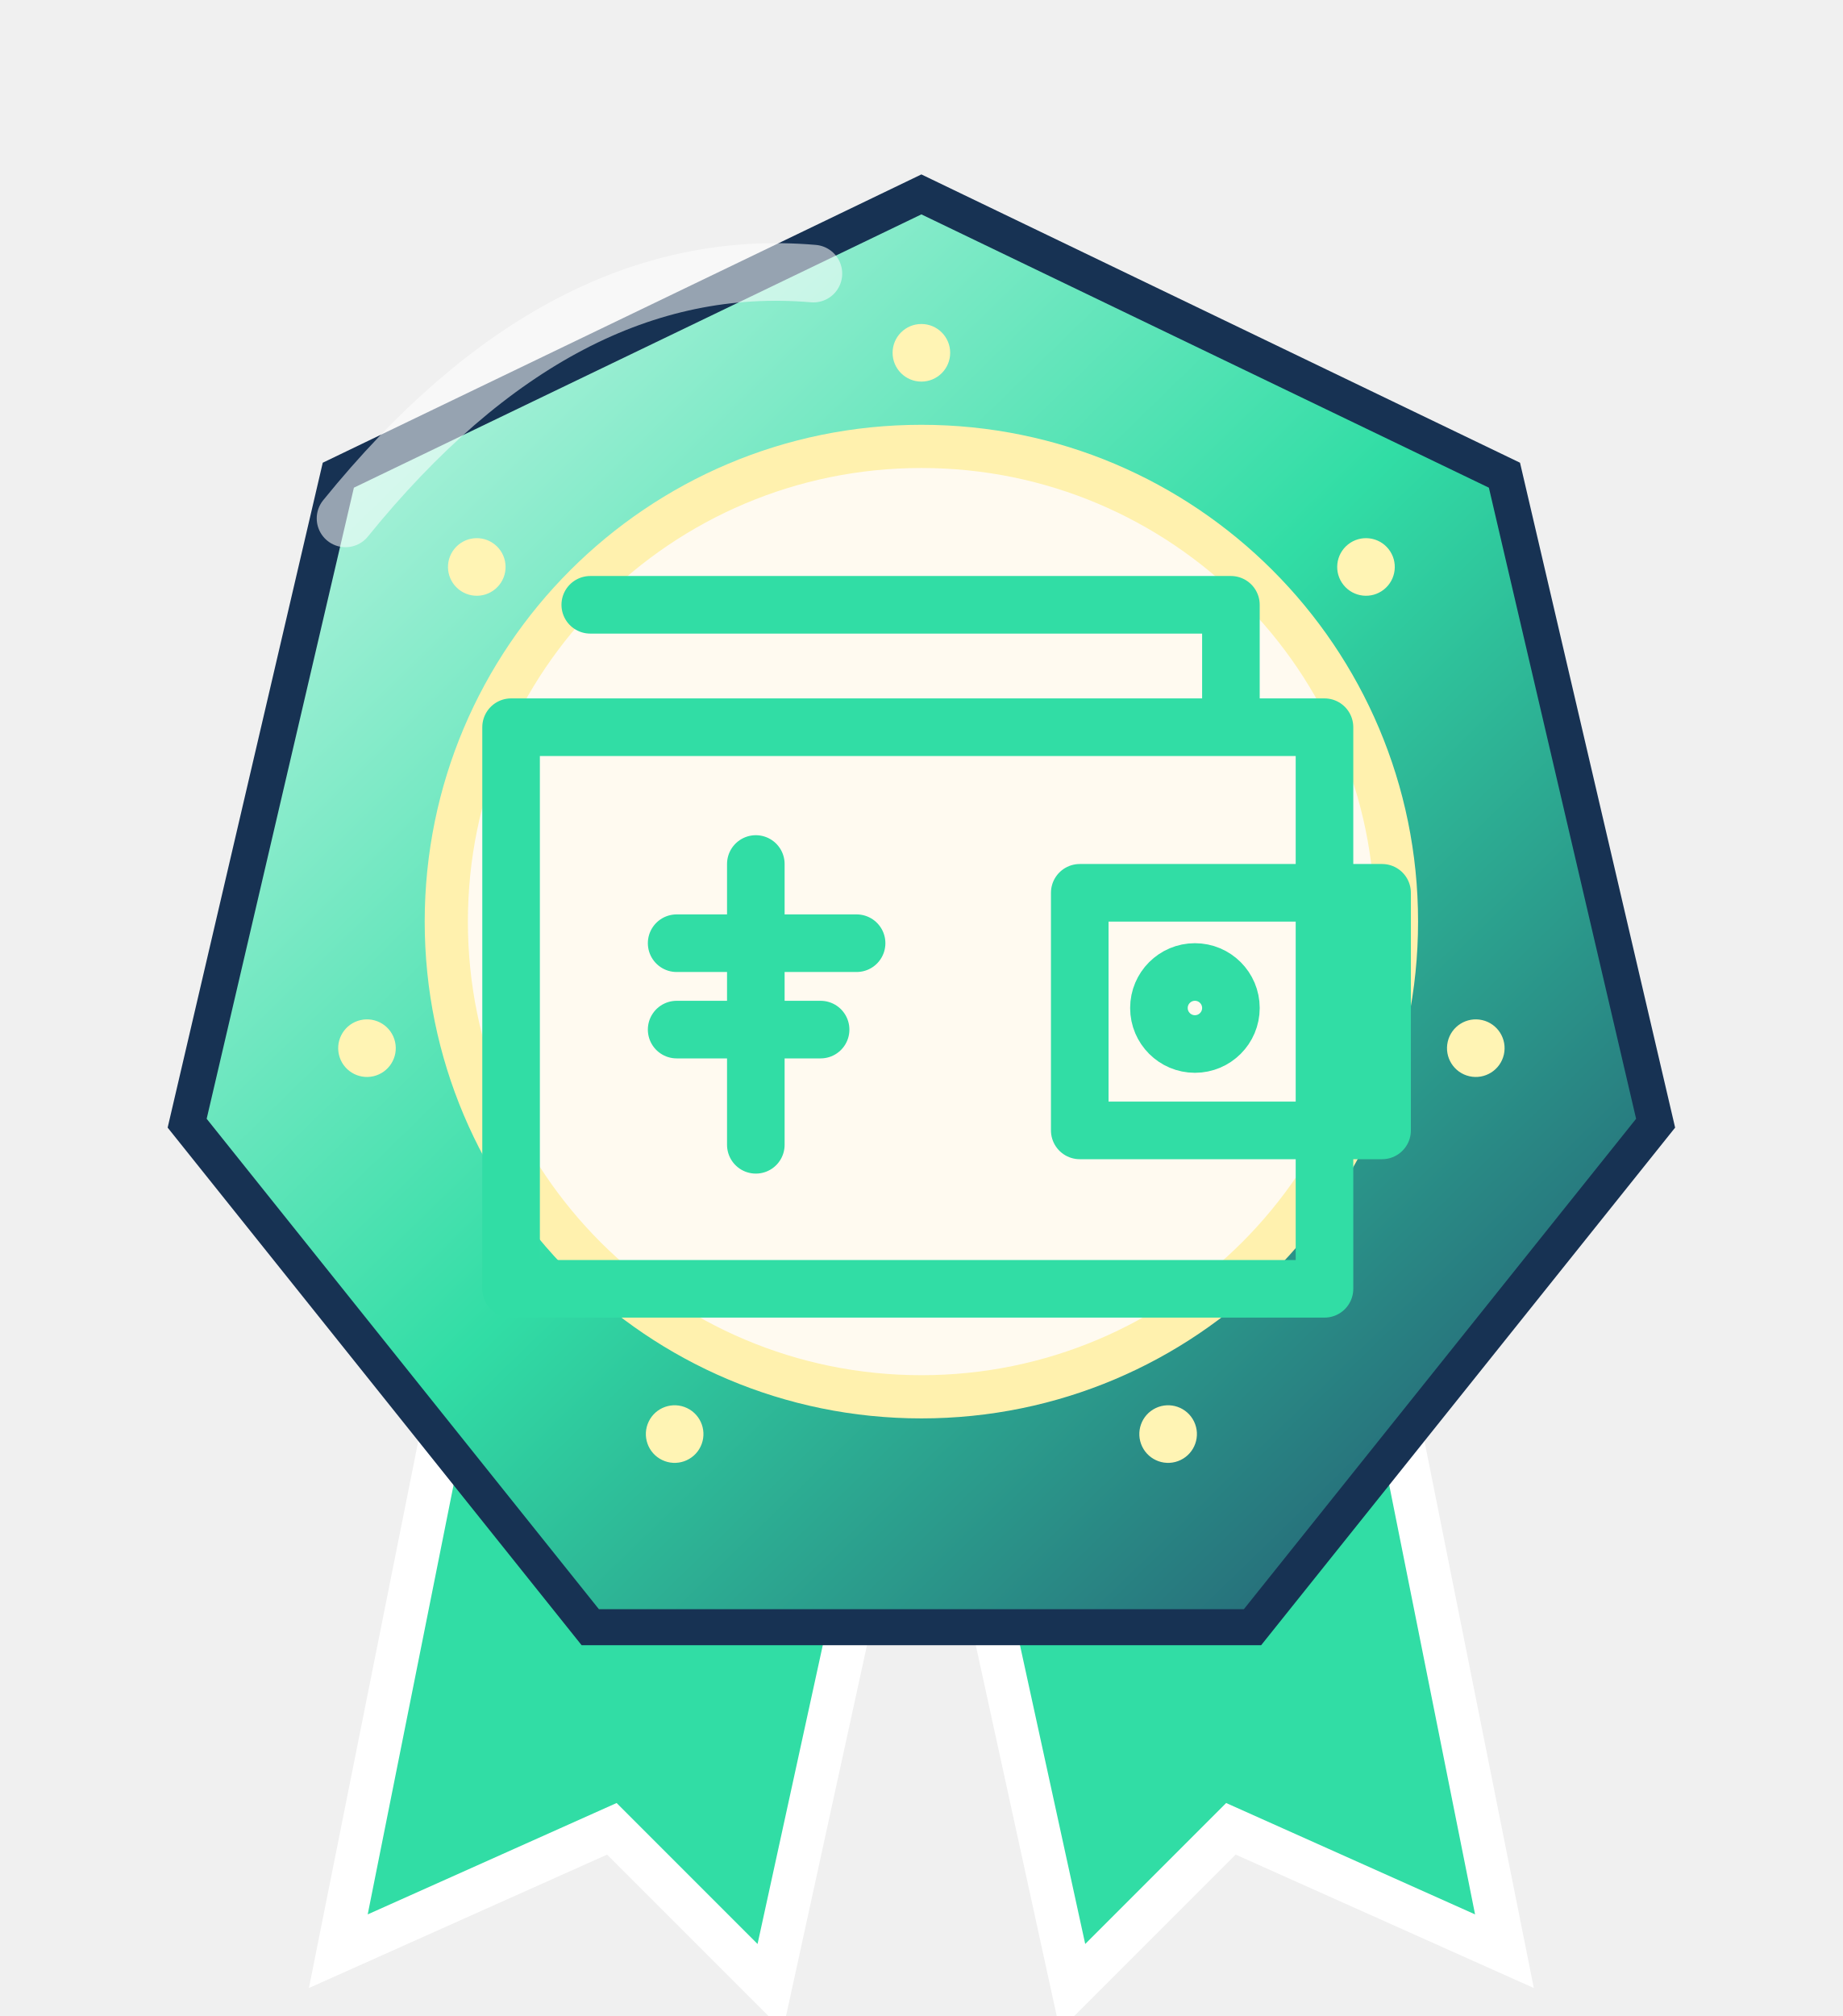
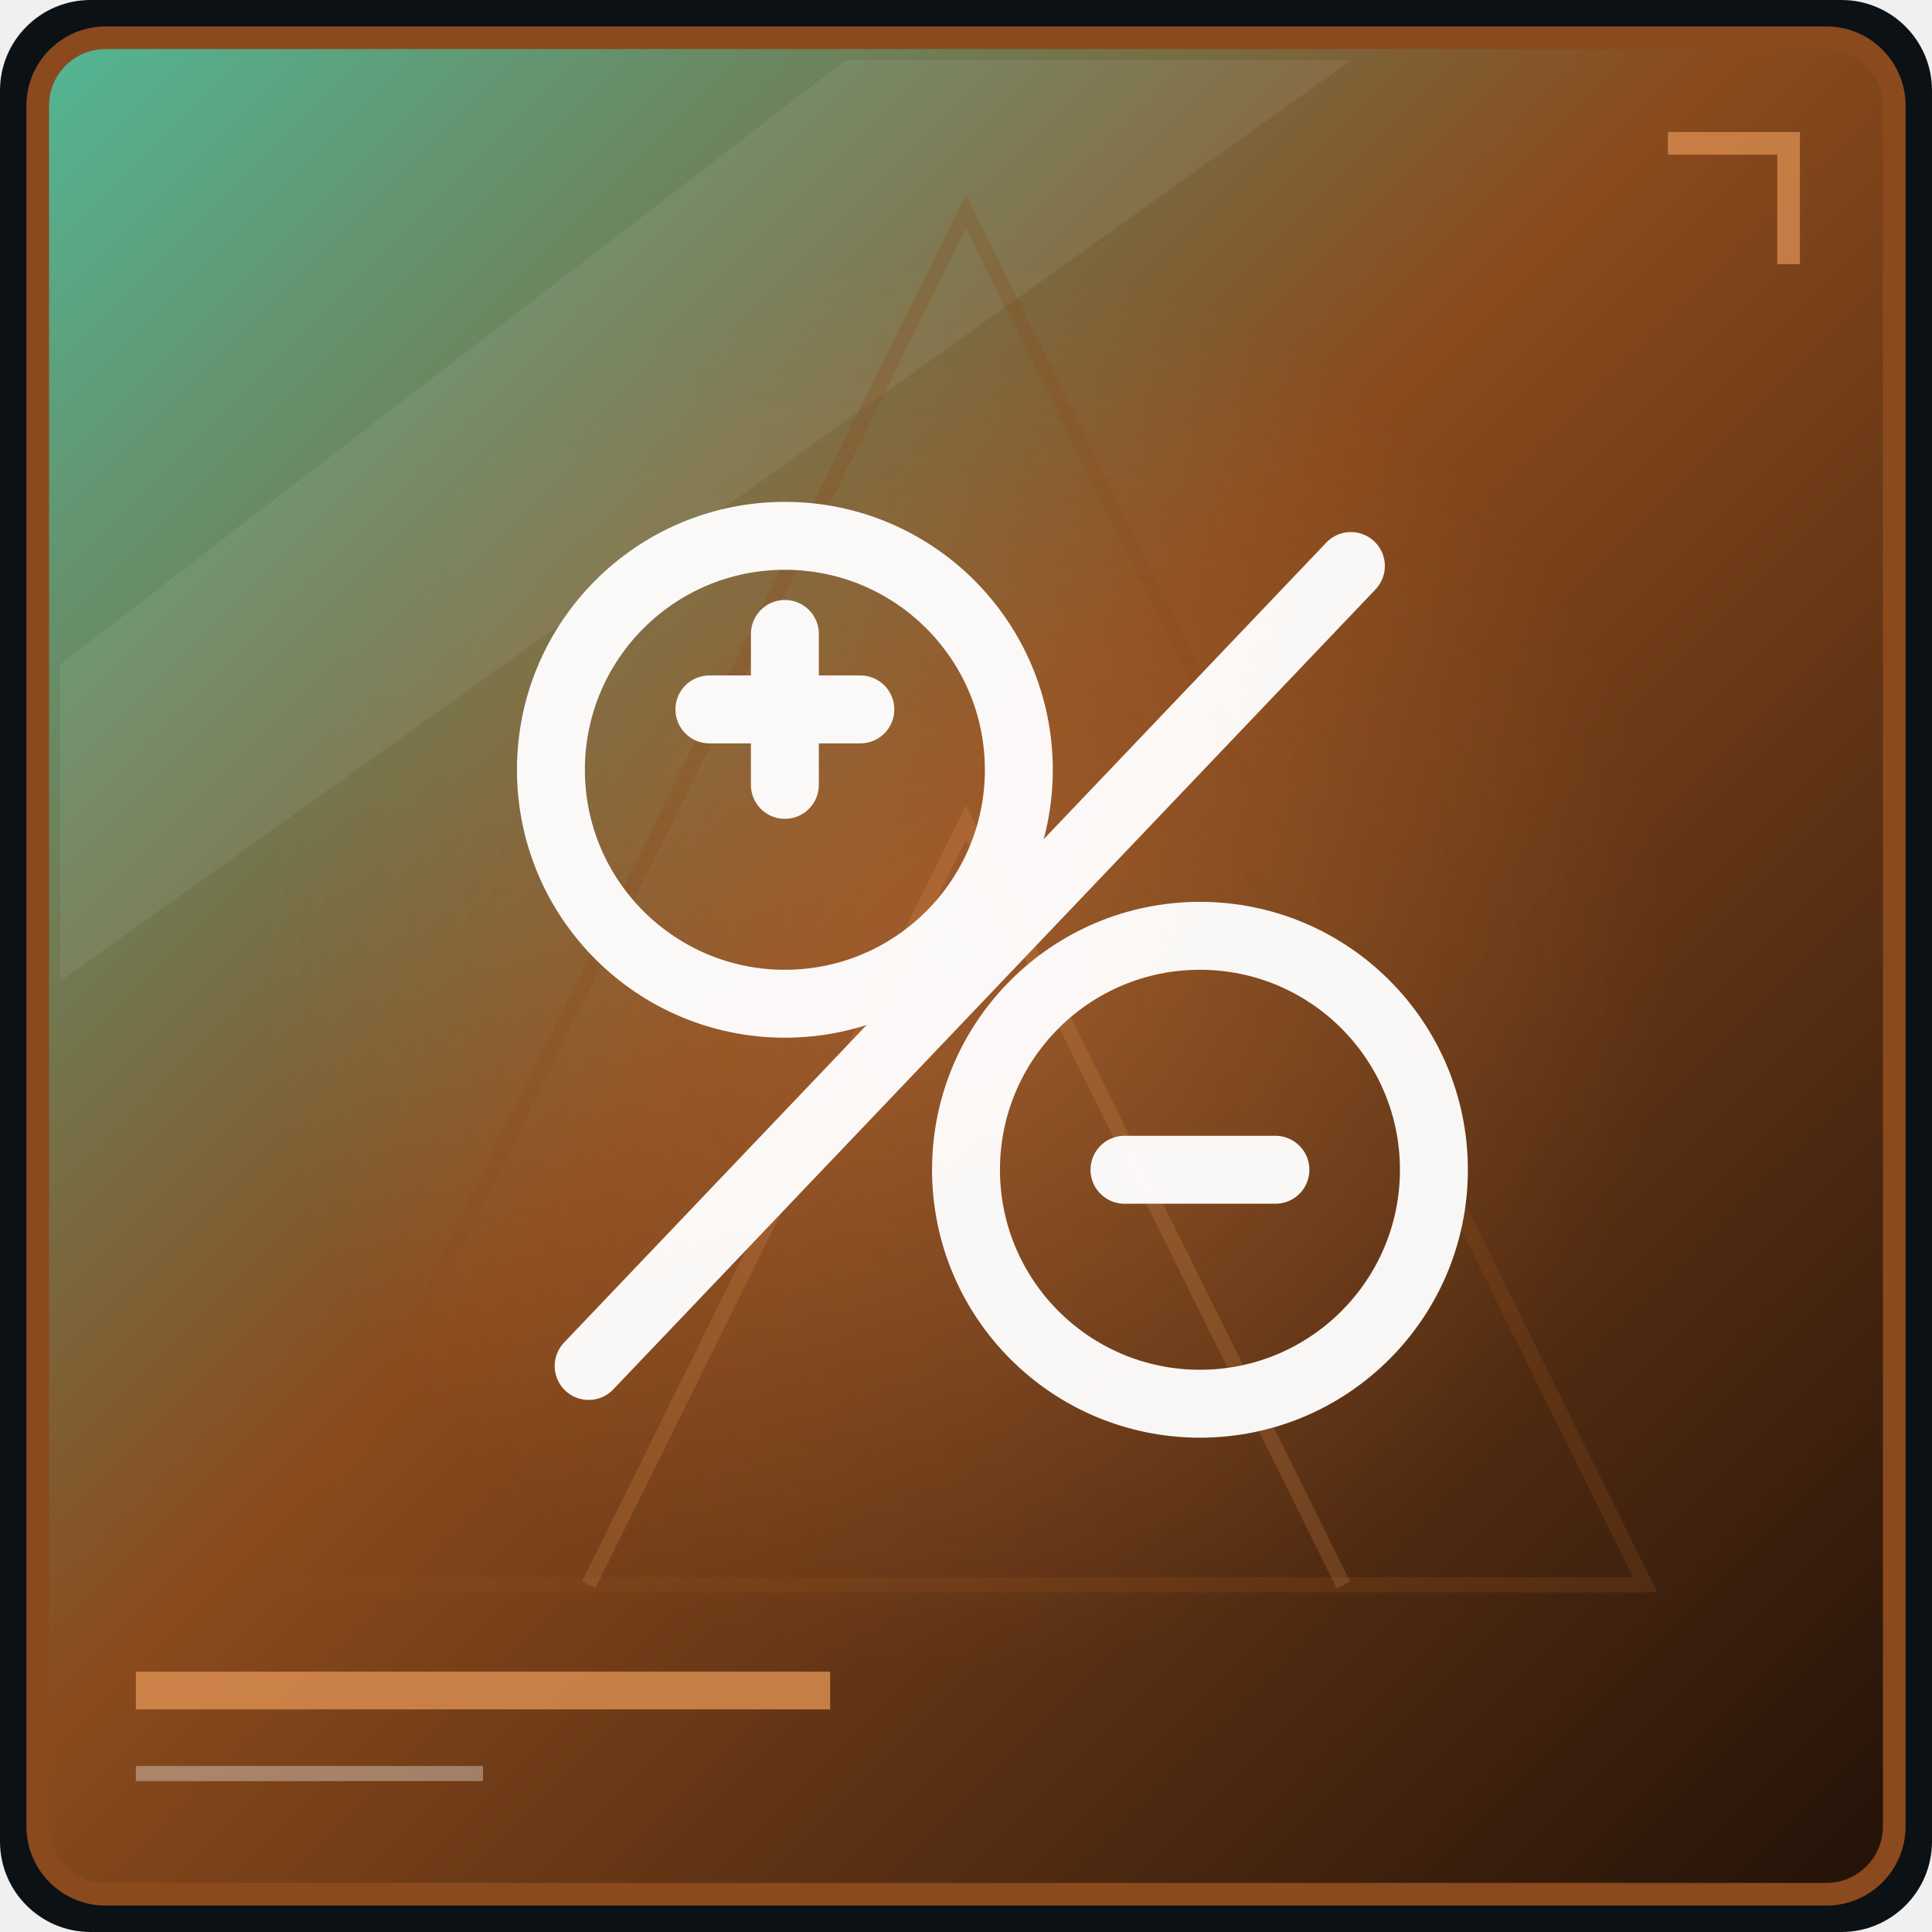
- <svg xmlns="http://www.w3.org/2000/svg" width="256" height="280" viewBox="0 0 256 280">
+ <svg xmlns="http://www.w3.org/2000/svg" width="256" height="256" viewBox="0 0 256 256">
  <defs>
-     <linearGradient id="g64" x2="1" y2="1">
-       <stop stop-color="#dbf9ef" />
-       <stop offset=".5" stop-color="#31dda5" />
-       <stop offset="1" stop-color="#23466b" />
+     <linearGradient id="bg64" x1="0" y1="0" x2="1" y2="1">
+       <stop stop-color="#51b897" />
+       <stop offset=".46" stop-color="#8a4a1d" />
+       <stop offset="1" stop-color="#211108" />
    </linearGradient>
+     <radialGradient id="glow64">
+       <stop stop-color="#e29455" stop-opacity=".55" />
+       <stop offset="1" stop-color="#e29455" stop-opacity="0" />
+     </radialGradient>
  </defs>
-   <path d="m65 181-18 90 38-17 22 22 19-87m65-8 18 90-38-17-22 22-19-87" fill="#31dda5" stroke="#fff" stroke-width="6" />
-   <g fill="url(#g64)" stroke="#173253" stroke-width="5">
-     <path d="m128 27 81 39 21 90-56 70H82L26 156l21-90Z" />
+   <rect width="256" height="256" rx="12" fill="#0c1116" />
+   <rect x="5" y="5" width="246" height="246" rx="9" fill="url(#bg64)" stroke="#8a4a1d" stroke-width="3" />
+   <path d="M8 88 112 8h67L8 130Z" fill="#ffffff" opacity=".07" />
+   <circle cx="128" cy="128" r="92" fill="url(#glow64)" opacity=".48" />
+   <path d="M38 210 128 28l90 182Z" fill="none" stroke="#8a4a1d" stroke-width="2" opacity=".28" />
+   <path d="m78 210 50-101 50 101" fill="none" stroke="#e29455" stroke-width="2" opacity=".2" />
+   <g fill="none" stroke="#ffffff" stroke-width="9" stroke-linecap="round" stroke-linejoin="round" opacity=".96">
+     <circle cx="104" cy="102" r="31" />
+     <circle cx="159" cy="155" r="31" />
+     <path d="m78 181 101-106M94 94h20M104 84v20M149 155h20" />
  </g>
-   <circle cx="128" cy="128" r="66" fill="#fffaf0" stroke="#fff1ae" stroke-width="6" />
-   <circle cx="128" cy="49" r="4" transform="rotate(0.0 128 128)" fill="#fff4b4" />
-   <circle cx="128" cy="49" r="4" transform="rotate(51.42857 128 128)" fill="#fff4b4" />
-   <circle cx="128" cy="49" r="4" transform="rotate(102.8571 128 128)" fill="#fff4b4" />
-   <circle cx="128" cy="49" r="4" transform="rotate(154.2857 128 128)" fill="#fff4b4" />
-   <circle cx="128" cy="49" r="4" transform="rotate(205.7143 128 128)" fill="#fff4b4" />
-   <circle cx="128" cy="49" r="4" transform="rotate(257.1429 128 128)" fill="#fff4b4" />
-   <circle cx="128" cy="49" r="4" transform="rotate(308.5714 128 128)" fill="#fff4b4" />
-   <g fill="none" stroke="#31dda5" stroke-width="8" stroke-linecap="round" stroke-linejoin="round">
-     <path d="M71 101h113v78H71ZM82 84h89v17M150 124h42v33h-42Z" />
-     <circle cx="166" cy="140" r="5" />
-     <path d="M105 120v39m-11-28h25m-25 12h20" />
-   </g>
-   <path d="M48 72q30-37 65-34" fill="none" stroke="#fff" stroke-width="8" opacity=".55" stroke-linecap="round" />
+   <path d="M18 224h92" stroke="#e29455" stroke-width="5" opacity=".76" />
+   <path d="M18 235h46" stroke="#ffffff" stroke-width="2" opacity=".34" />
+   <path d="M221 19h16v16" fill="none" stroke="#e29455" stroke-width="3" opacity=".7" />
</svg>
